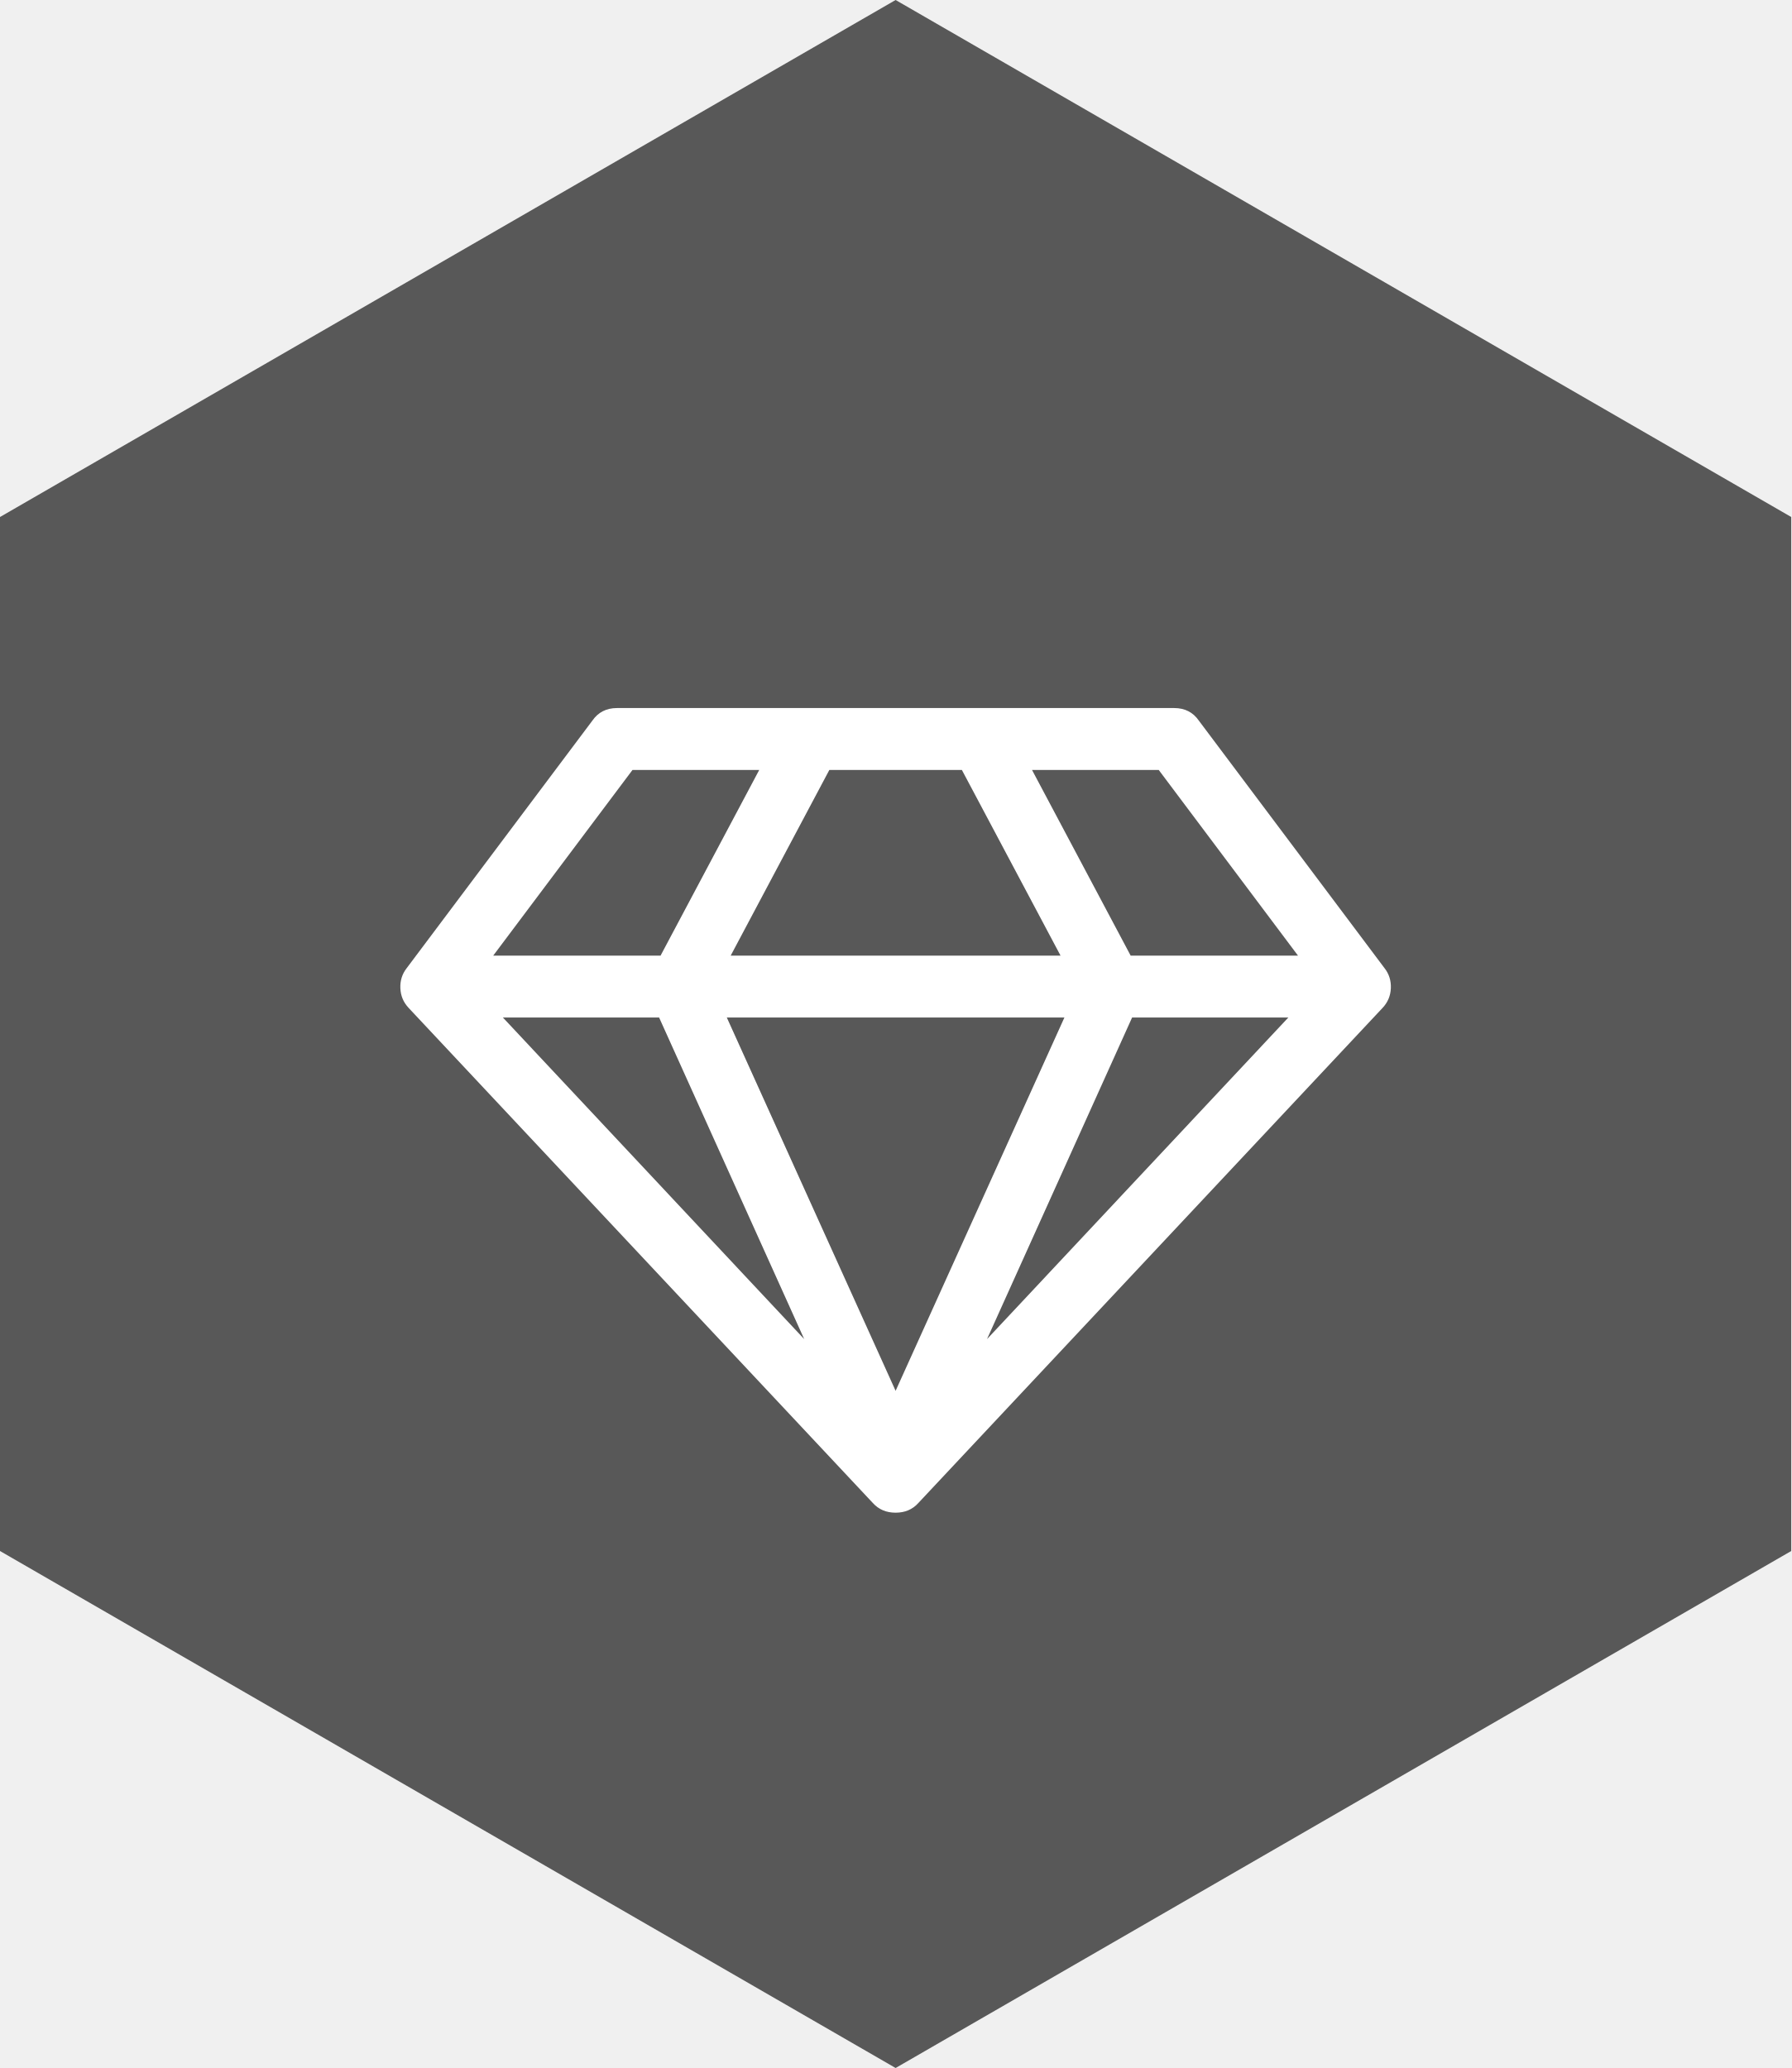
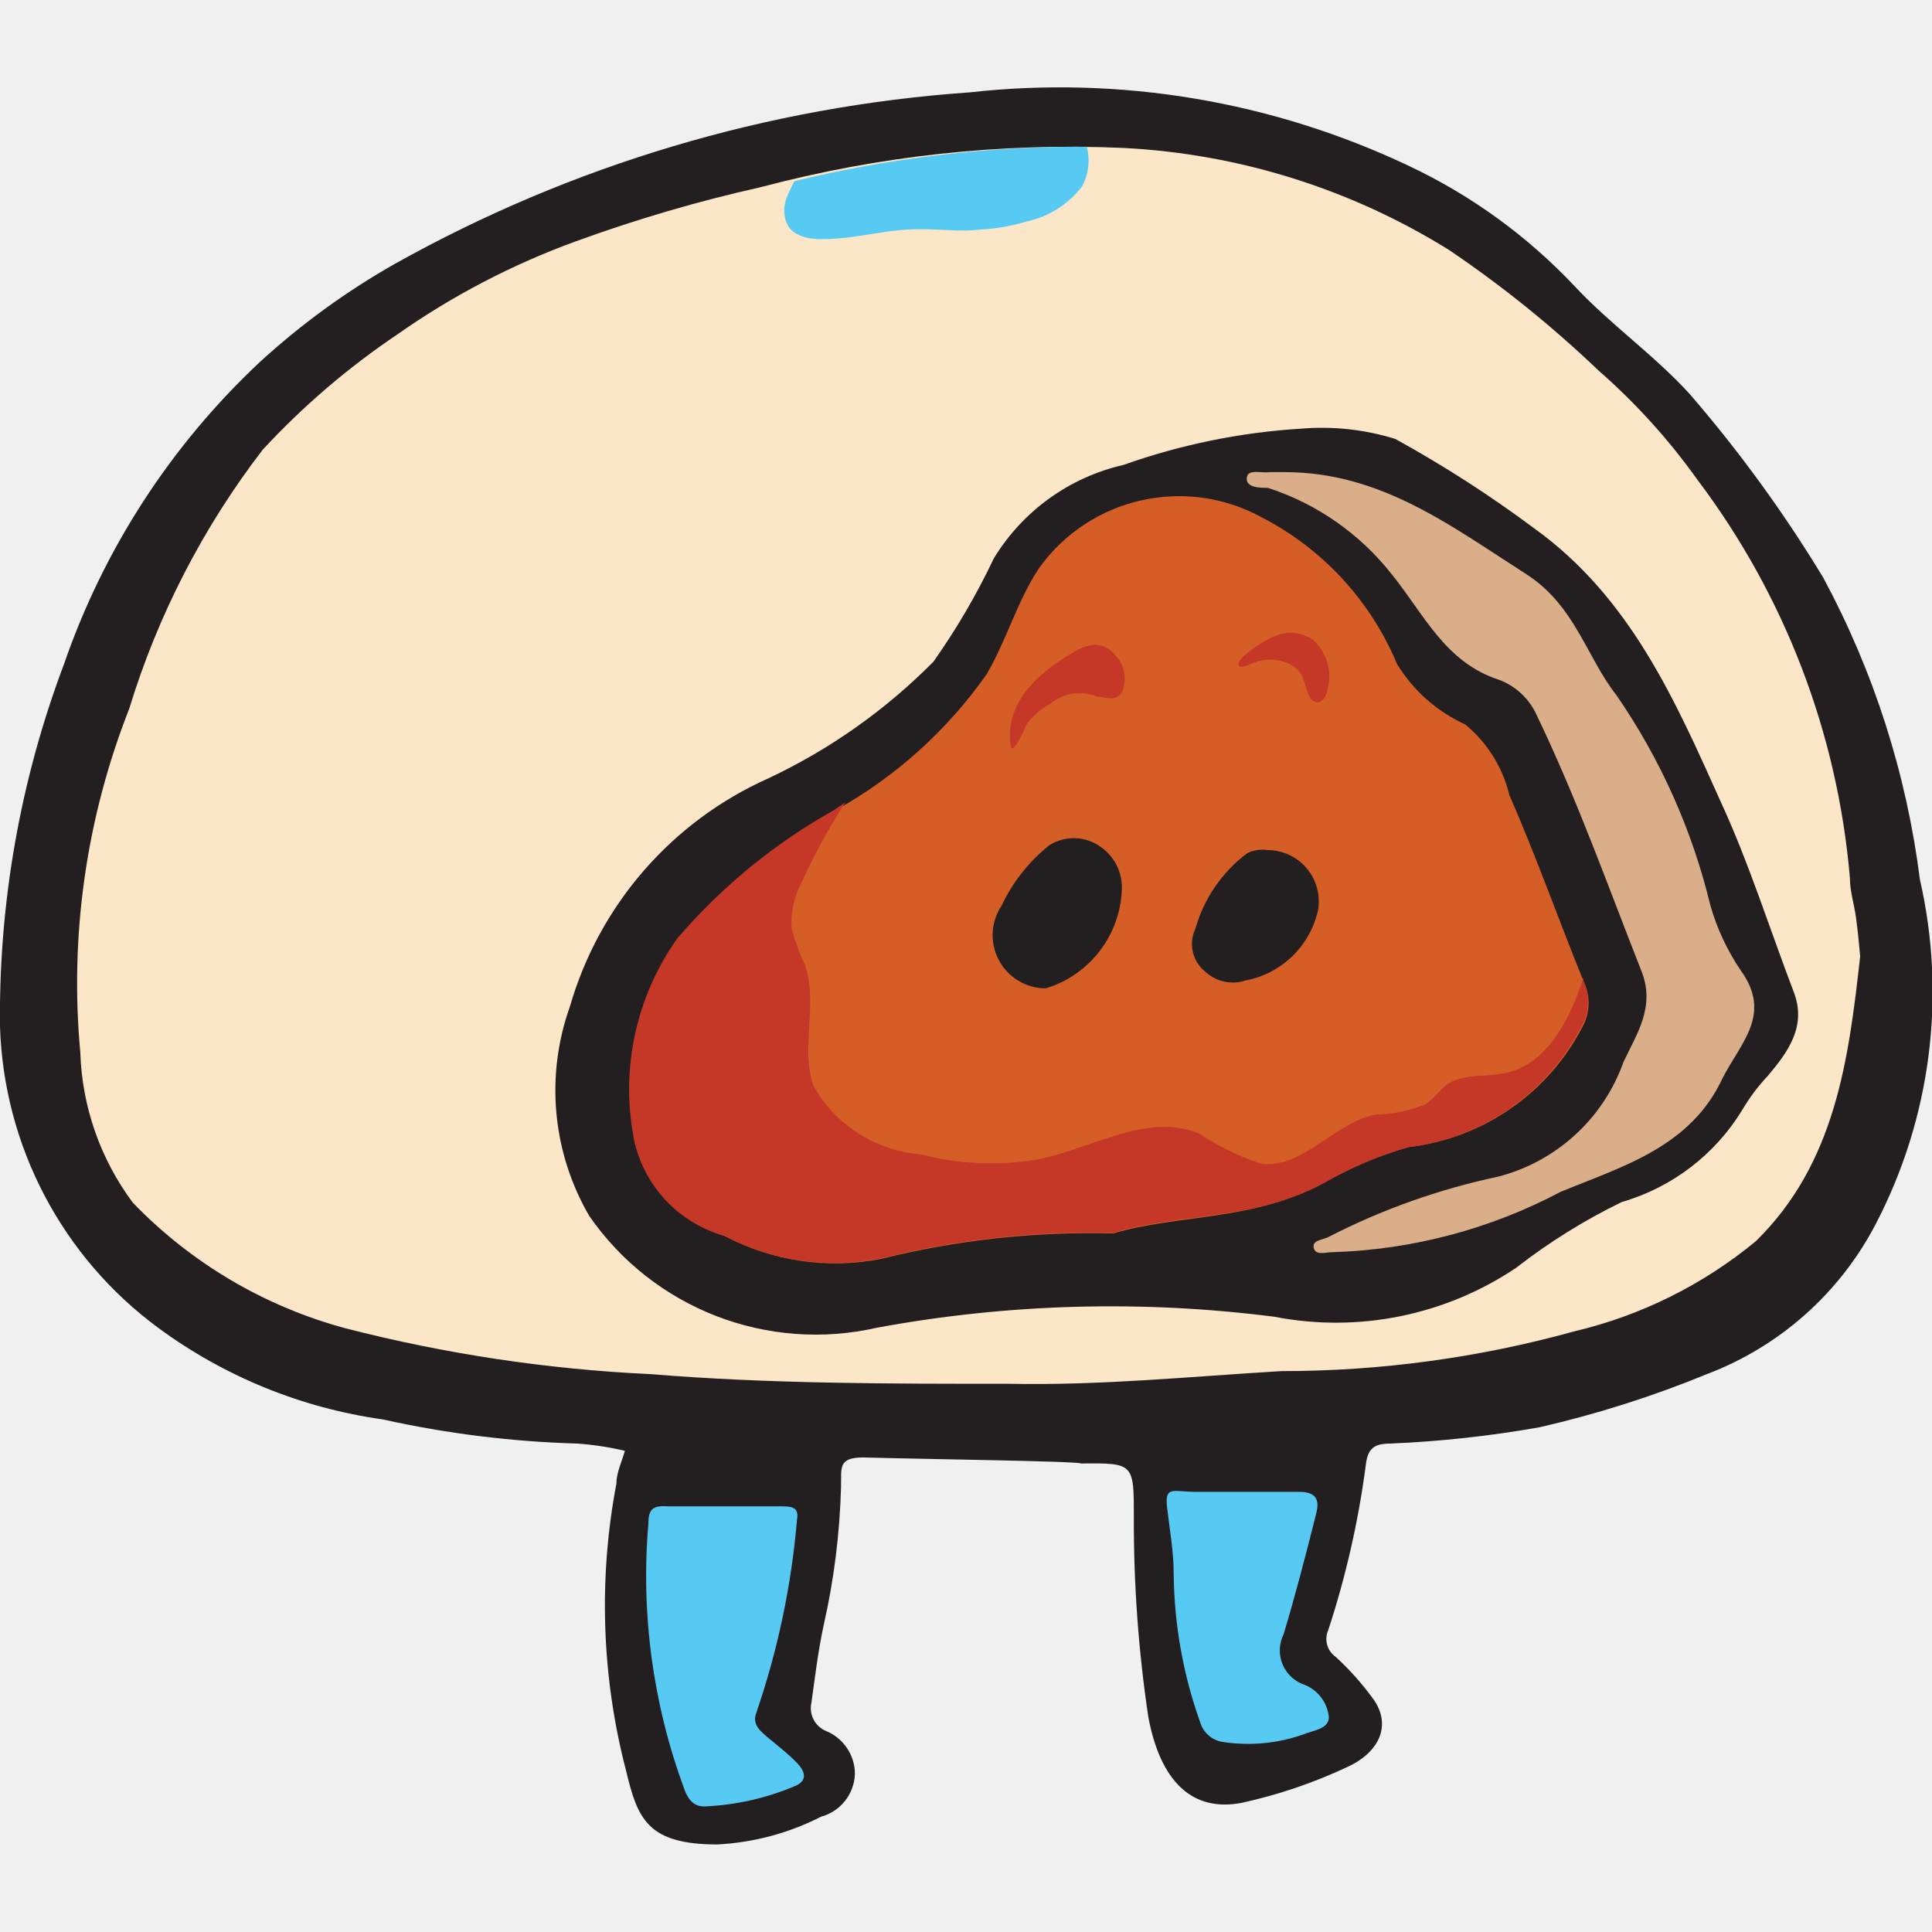
- <svg xmlns="http://www.w3.org/2000/svg" version="1.1" id="Layer_1" x="0px" y="0px" width="149.167px" height="172.243px" viewBox="0 0 149.167 172.243" enable-background="new 0 0 149.167 172.243" xml:space="preserve">
-   <polygon fill="#585858" points="149.167,129.183 74.583,172.243 0,129.183 0,43.061 74.583,0 149.167,43.061 " />
-   <path fill="#FFFFFF" d="M41.88,84.75l25.09,26.783L54.889,84.75H41.88z M74.583,115.841L88.64,84.75H60.527L74.583,115.841z   M55.009,79.594l8.217-15.466H52.673l-11.6,15.466H55.009z M82.196,111.533l25.091-26.783h-13.01L82.196,111.533z M60.849,79.594  h27.469l-8.217-15.466H69.065L60.849,79.594z M94.157,79.594h13.936L96.494,64.128H85.942L94.157,79.594z M99.835,60.02  l15.467,20.621c0.376,0.483,0.55,1.04,0.523,1.671c-0.027,0.632-0.257,1.174-0.686,1.632l-38.664,41.243  c-0.483,0.536-1.113,0.804-1.893,0.804c-0.778,0-1.408-0.268-1.892-0.804L34.026,83.944c-0.429-0.457-0.658-1-0.685-1.632  c-0.027-0.631,0.147-1.188,0.523-1.671L49.331,60.02c0.484-0.699,1.168-1.047,2.054-1.047h46.398  C98.667,58.973,99.353,59.322,99.835,60.02z" />
+ <svg xmlns="http://www.w3.org/2000/svg" id="Layer_1" data-name="Layer 1" viewBox="0 0 32 32">
+   <defs>
+     <style>.cls-1{fill:#231f20;}.cls-2{fill:#fbe7c8;}.cls-3{fill:#57caf4;}.cls-4{fill:#d55e27;}.cls-5{fill:#dbae8a;}.cls-6{fill:#c53827;}</style>
+   </defs>
+   <path class="cls-1" d="M14.3,24.14c-.43,0-.36.18-.37.49a11.73,11.73,0,0,1-.29,2.3c-.09.42-.14.84-.2,1.27a.41.41,0,0,0,.24.47.77.77,0,0,1,.48.71.76.76,0,0,1-.56.71,4.26,4.26,0,0,1-1.72.46c-1.16,0-1.32-.43-1.51-1.22a10.84,10.84,0,0,1-.16-4.76c0-.18.09-.36.14-.54a5,5,0,0,0-.79-.12,17.14,17.14,0,0,1-3.22-.4A8.19,8.19,0,0,1,2.63,22,6.45,6.45,0,0,1,0,17a16.49,16.49,0,0,1,1.06-6A12.39,12.39,0,0,1,4.3,6,12.24,12.24,0,0,1,6.54,4.37a22.75,22.75,0,0,1,9.52-2.84,13.49,13.49,0,0,1,7.28,1.22,9.11,9.11,0,0,1,2.75,2c.59.63,1.32,1.14,1.9,1.78A22.39,22.39,0,0,1,30.2,9.57a14.35,14.35,0,0,1,1.6,5,8.32,8.32,0,0,1-.73,5.7,5.25,5.25,0,0,1-2.8,2.49,17.62,17.62,0,0,1-2.77.88,18.7,18.7,0,0,1-2.47.27c-.26,0-.38.07-.41.37A15.06,15.06,0,0,1,22,27a.36.36,0,0,0,.12.44,4.62,4.62,0,0,1,.61.68c.32.42.15.89-.42,1.15a8.28,8.28,0,0,1-1.74.59c-.82.16-1.35-.35-1.55-1.42a21.87,21.87,0,0,1-.24-3.32c0-.88,0-.89-.87-.88C17.81,24.2,15.39,24.17,14.3,24.14Z" />
+   <path class="cls-2" d="M30.81,15.84c-.19,1.71-.41,3.43-1.73,4.72a7.39,7.39,0,0,1-3,1.49,18.16,18.16,0,0,1-4.86.66c-1.5.09-3,.24-4.5.21-2,0-4,0-5.94-.16A24.93,24.93,0,0,1,5.72,22,7.66,7.66,0,0,1,2.2,19.92a4.4,4.4,0,0,1-.87-2.49,12.41,12.41,0,0,1,.81-5.69A13.53,13.53,0,0,1,4.35,7.45,12.67,12.67,0,0,1,6.58,5.54,12.67,12.67,0,0,1,9.53,4a24.64,24.64,0,0,1,3.07-.9,20,20,0,0,1,6-.65A11.29,11.29,0,0,1,24,4.14a19,19,0,0,1,2.48,2,10.5,10.5,0,0,1,1.63,1.8,12.74,12.74,0,0,1,2.53,6.6c0,.22.07.43.1.65S30.79,15.61,30.81,15.84Z" />
+   <path class="cls-3" d="M11.67,29.92c-.07,0-.24,0-.34-.3a10.15,10.15,0,0,1-.59-4.39c0-.23.07-.3.33-.28.63,0,1.26,0,1.89,0,.21,0,.27.05.24.23a13.31,13.31,0,0,1-.67,3.18c-.08.2.06.31.19.42s.34.27.49.43.15.3-.06.38A4.31,4.31,0,0,1,11.67,29.92Z" />
+   <path class="cls-3" d="M19.81,24.71c.37,0,1.09,0,1.71,0,.28,0,.34.13.28.36-.17.68-.35,1.37-.54,2a.6.6,0,0,0,.36.84.65.65,0,0,1,.39.53c0,.2-.26.22-.43.29a2.75,2.75,0,0,1-1.34.12.46.46,0,0,1-.36-.32,7.52,7.52,0,0,1-.44-2.47c0-.37-.07-.74-.11-1.1S19.44,24.71,19.81,24.71Z" />
+   <path class="cls-1" d="M21.55,7.1a4.1,4.1,0,0,1,1.56.17,19.9,19.9,0,0,1,2.3,1.48c1.6,1.15,2.34,2.86,3.1,4.55.46,1,.8,2.08,1.2,3.13.22.57-.1,1-.43,1.39a3.16,3.16,0,0,0-.42.56,3.47,3.47,0,0,1-2,1.53A9.93,9.93,0,0,0,25.11,21a5.35,5.35,0,0,1-4,.81,21.35,21.35,0,0,0-6.58.18,4.56,4.56,0,0,1-4.77-1.85,4.13,4.13,0,0,1-.32-3.47,5.94,5.94,0,0,1,3.29-3.78,9.58,9.58,0,0,0,2.73-1.93,11.45,11.45,0,0,0,1-1.71A3.4,3.4,0,0,1,18.61,7.7,10.74,10.74,0,0,1,21.55,7.1Z" />
+   <path class="cls-4" d="M18.44,20.43a14.33,14.33,0,0,0-3.84.42A3.92,3.92,0,0,1,12,20.47a2.11,2.11,0,0,1-1.47-1.6,4.32,4.32,0,0,1,.72-3.33,9.58,9.58,0,0,1,2.59-2.12,7.53,7.53,0,0,0,2.5-2.25c.33-.56.51-1.22.87-1.76a2.85,2.85,0,0,1,3.69-.84A4.82,4.82,0,0,1,23.14,11a2.58,2.58,0,0,0,1.13,1A2.17,2.17,0,0,1,25,13.17c.44,1,.82,2.08,1.24,3.11a.82.82,0,0,1,0,.67A3.73,3.73,0,0,1,23.33,19a6.3,6.3,0,0,0-1.39.58C20.79,20.23,19.49,20.11,18.44,20.43Z" />
+   <path class="cls-5" d="M21.28,7.82c1.59,0,2.75.89,4,1.69.81.52,1,1.38,1.49,2A10.43,10.43,0,0,1,28.33,15a3.77,3.77,0,0,0,.5,1.07c.53.73,0,1.2-.3,1.79C28,19,26.87,19.32,25.85,19.74a8.64,8.64,0,0,1-3.78,1c-.11,0-.28.06-.31-.07s.14-.13.24-.18a11.23,11.23,0,0,1,2.81-1,3,3,0,0,0,2.08-1.9c.22-.47.53-.91.3-1.5-.56-1.42-1.07-2.86-1.74-4.25a1.11,1.11,0,0,0-.62-.58c-.9-.29-1.25-1.1-1.78-1.75A4.3,4.3,0,0,0,21,8.08c-.13,0-.36,0-.35-.16s.24-.08.37-.1Z" />
+   <path class="cls-1" d="M17.32,16.37A.88.88,0,0,1,16.59,15a2.81,2.81,0,0,1,.79-1,.76.76,0,0,1,.81,0,.82.82,0,0,1,.39.76,1.78,1.78,0,0,1-1.14,1.57Z" />
+   <path class="cls-1" d="M21,14.08a.85.85,0,0,1,.83,1,1.52,1.52,0,0,1-1.2,1.16.67.67,0,0,1-.66-.14.59.59,0,0,1-.17-.72,2.37,2.37,0,0,1,.86-1.25A.59.59,0,0,1,21,14.08Z" />
+   <path class="cls-6" d="M14.6,20.84a14.33,14.33,0,0,1,3.84-.42c1-.32,2.35-.2,3.5-.83A6.3,6.3,0,0,1,23.33,19a3.73,3.73,0,0,0,2.9-2.07.82.82,0,0,0,0-.67l0-.07c-.23.69-.59,1.42-1.28,1.58-.35.08-.75,0-1,.21-.12.09-.21.23-.34.31a2.25,2.25,0,0,1-.83.17c-.69.14-1.22.92-1.91.81a4.4,4.4,0,0,1-1-.49c-.86-.37-1.79.25-2.71.43a4.68,4.68,0,0,1-1.91-.09A2.26,2.26,0,0,1,13.48,18c-.23-.62.07-1.34-.14-2a3.74,3.74,0,0,1-.23-.63,1.44,1.44,0,0,1,.17-.76A10.66,10.66,0,0,1,14,13.29l-.19.13a9.58,9.58,0,0,0-2.59,2.12,4.32,4.32,0,0,0-.72,3.33A2.11,2.11,0,0,0,12,20.47,3.92,3.92,0,0,0,14.6,20.84Z" />
+   <path class="cls-3" d="M17.92,3.09A.89.89,0,0,0,18,2.43,20,20,0,0,0,13.16,3a2.14,2.14,0,0,0-.14.3.57.57,0,0,0,0,.37c.08.24.38.3.63.29.48,0,.95-.14,1.42-.16s.79.05,1.19,0A3.15,3.15,0,0,0,17,3.67,1.57,1.57,0,0,0,17.92,3.09Z" />
+   <path class="cls-6" d="M16.74,12.35c-.11-.73.5-1.25,1.1-1.58a.61.61,0,0,1,.33-.09.48.48,0,0,1,.31.18.56.56,0,0,1,.12.56.22.22,0,0,1-.09.12c-.1.06-.22,0-.33,0a.77.77,0,0,0-.79.12A1.23,1.23,0,0,0,17,12C16.94,12.15,16.76,12.53,16.74,12.35Z" />
+   <path class="cls-6" d="M20.51,11c0-.11.39-.38.6-.46a.64.64,0,0,1,.64.06.82.82,0,0,1,.21.91.22.22,0,0,1-.07.1c-.08.06-.18,0-.22-.11s-.06-.2-.1-.3a.49.49,0,0,0-.31-.24.76.76,0,0,0-.45,0C20.7,11,20.52,11.1,20.51,11Z" />
</svg>
